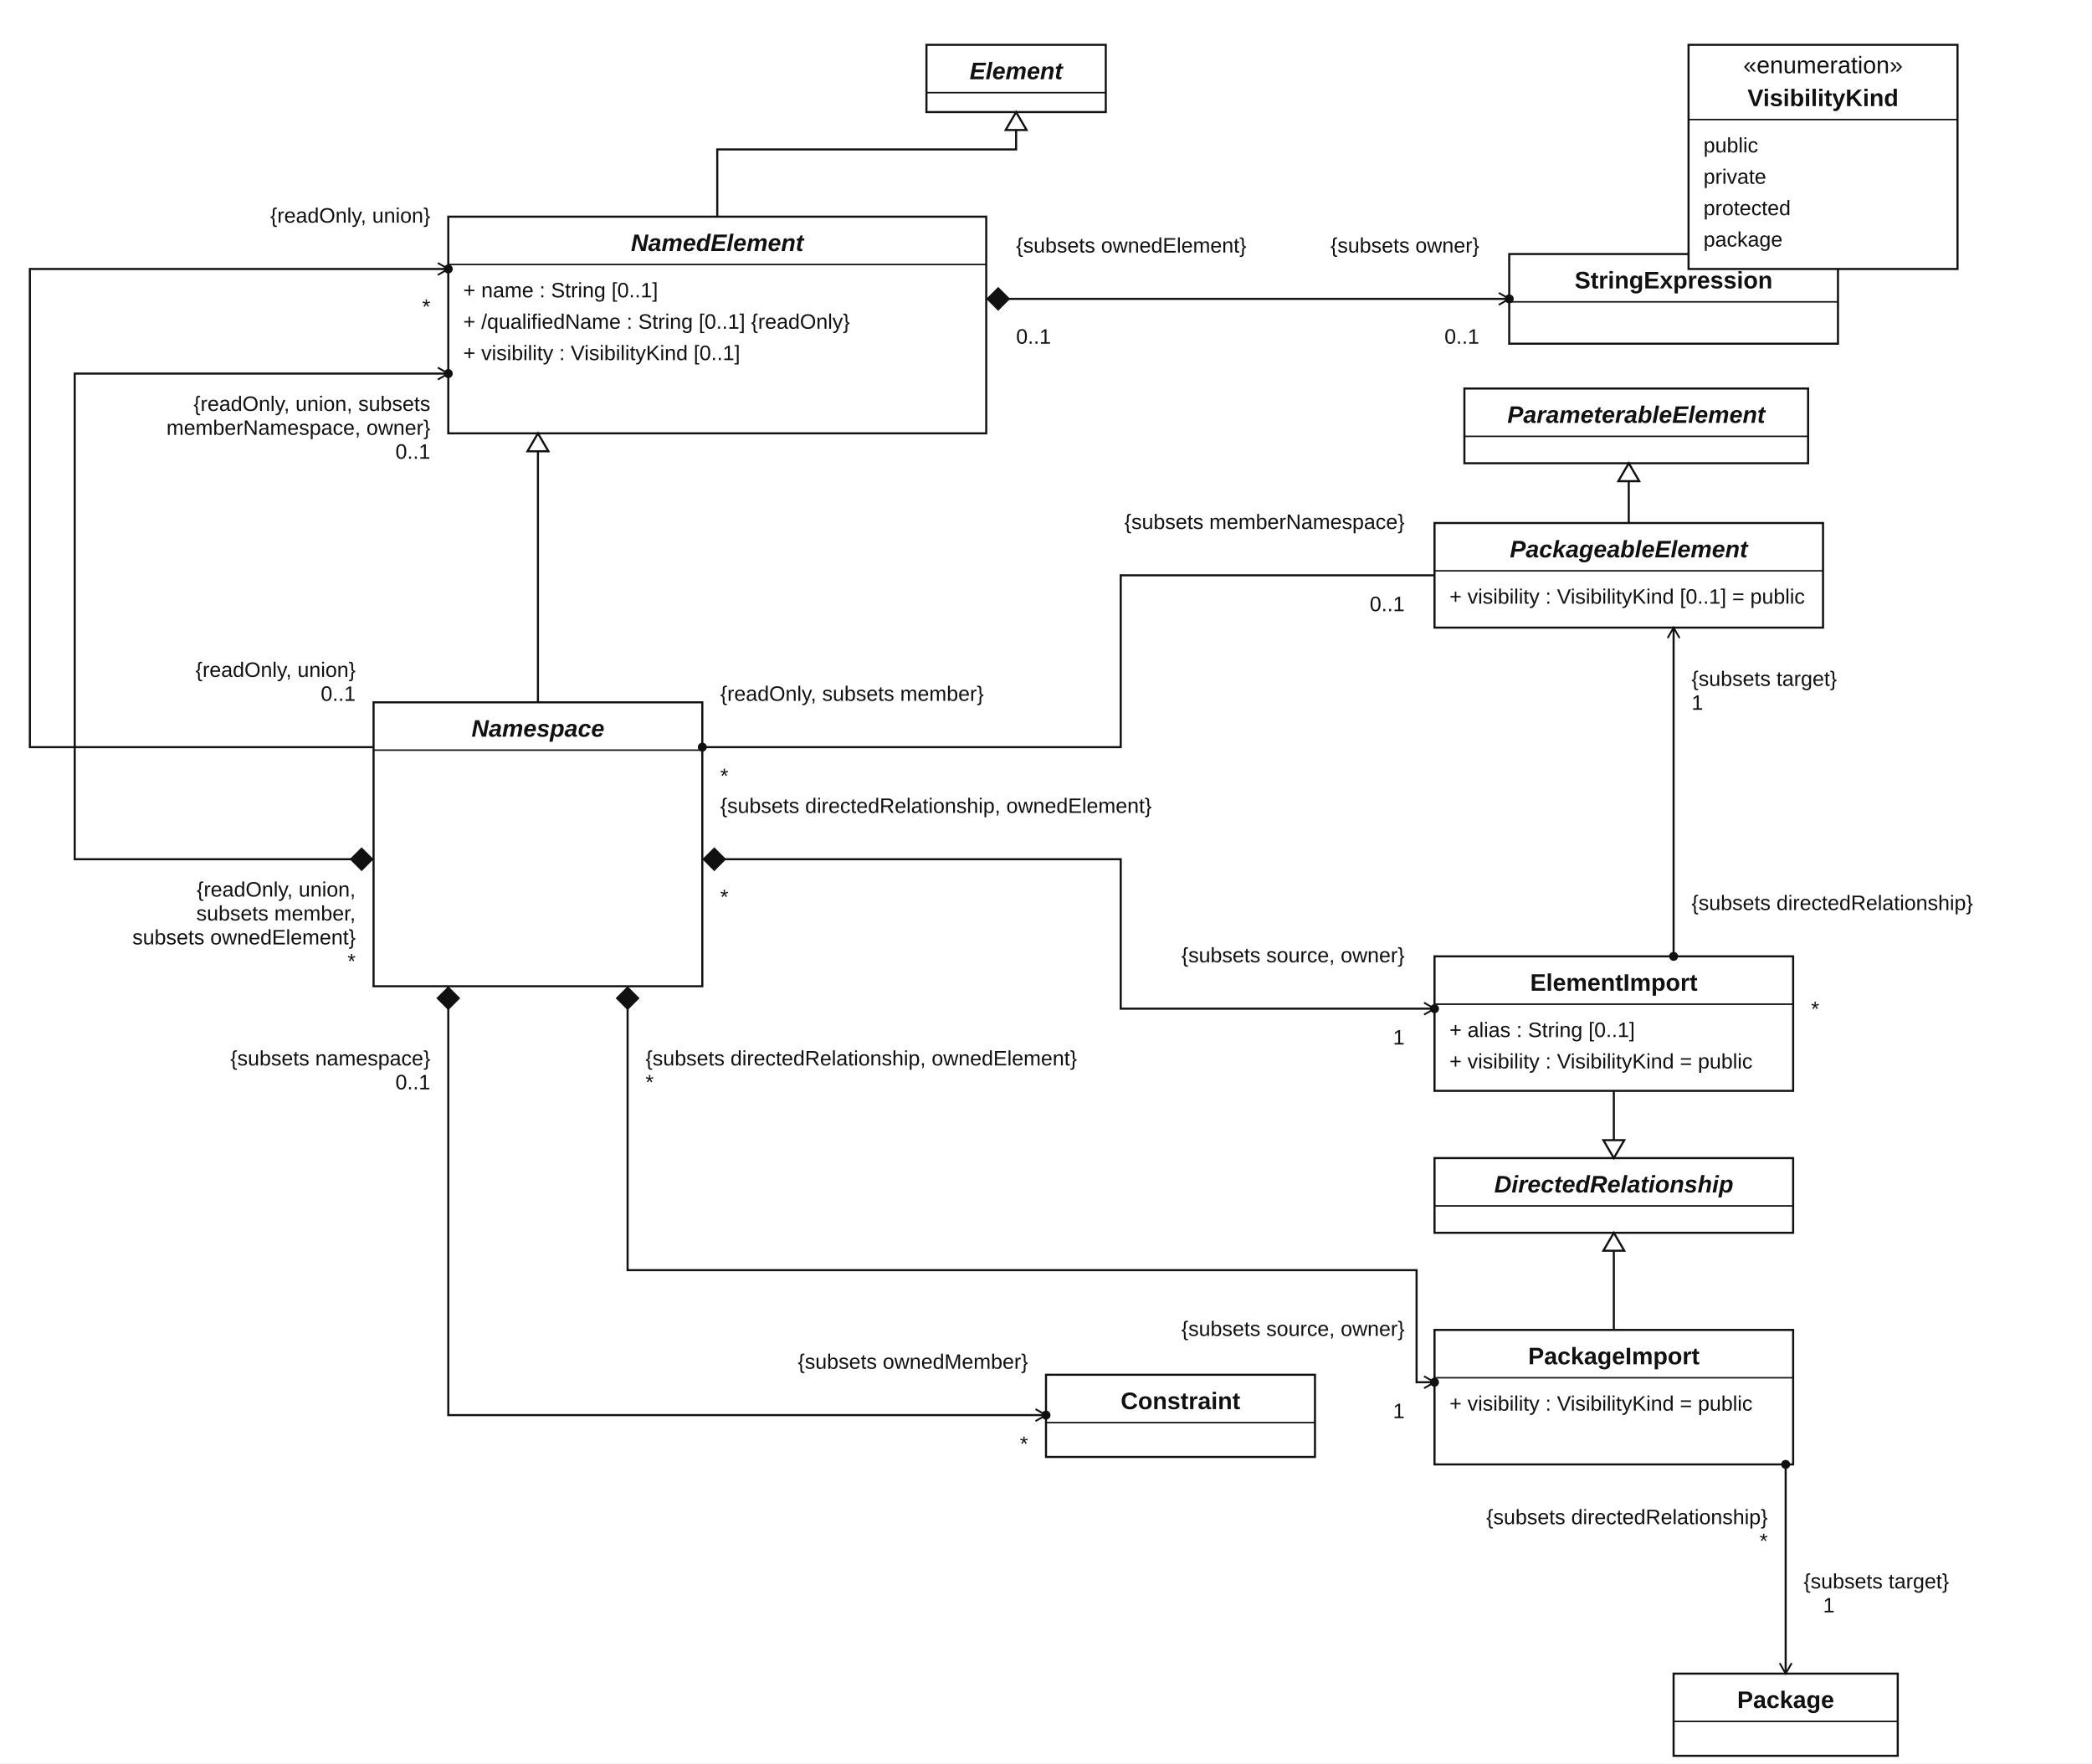
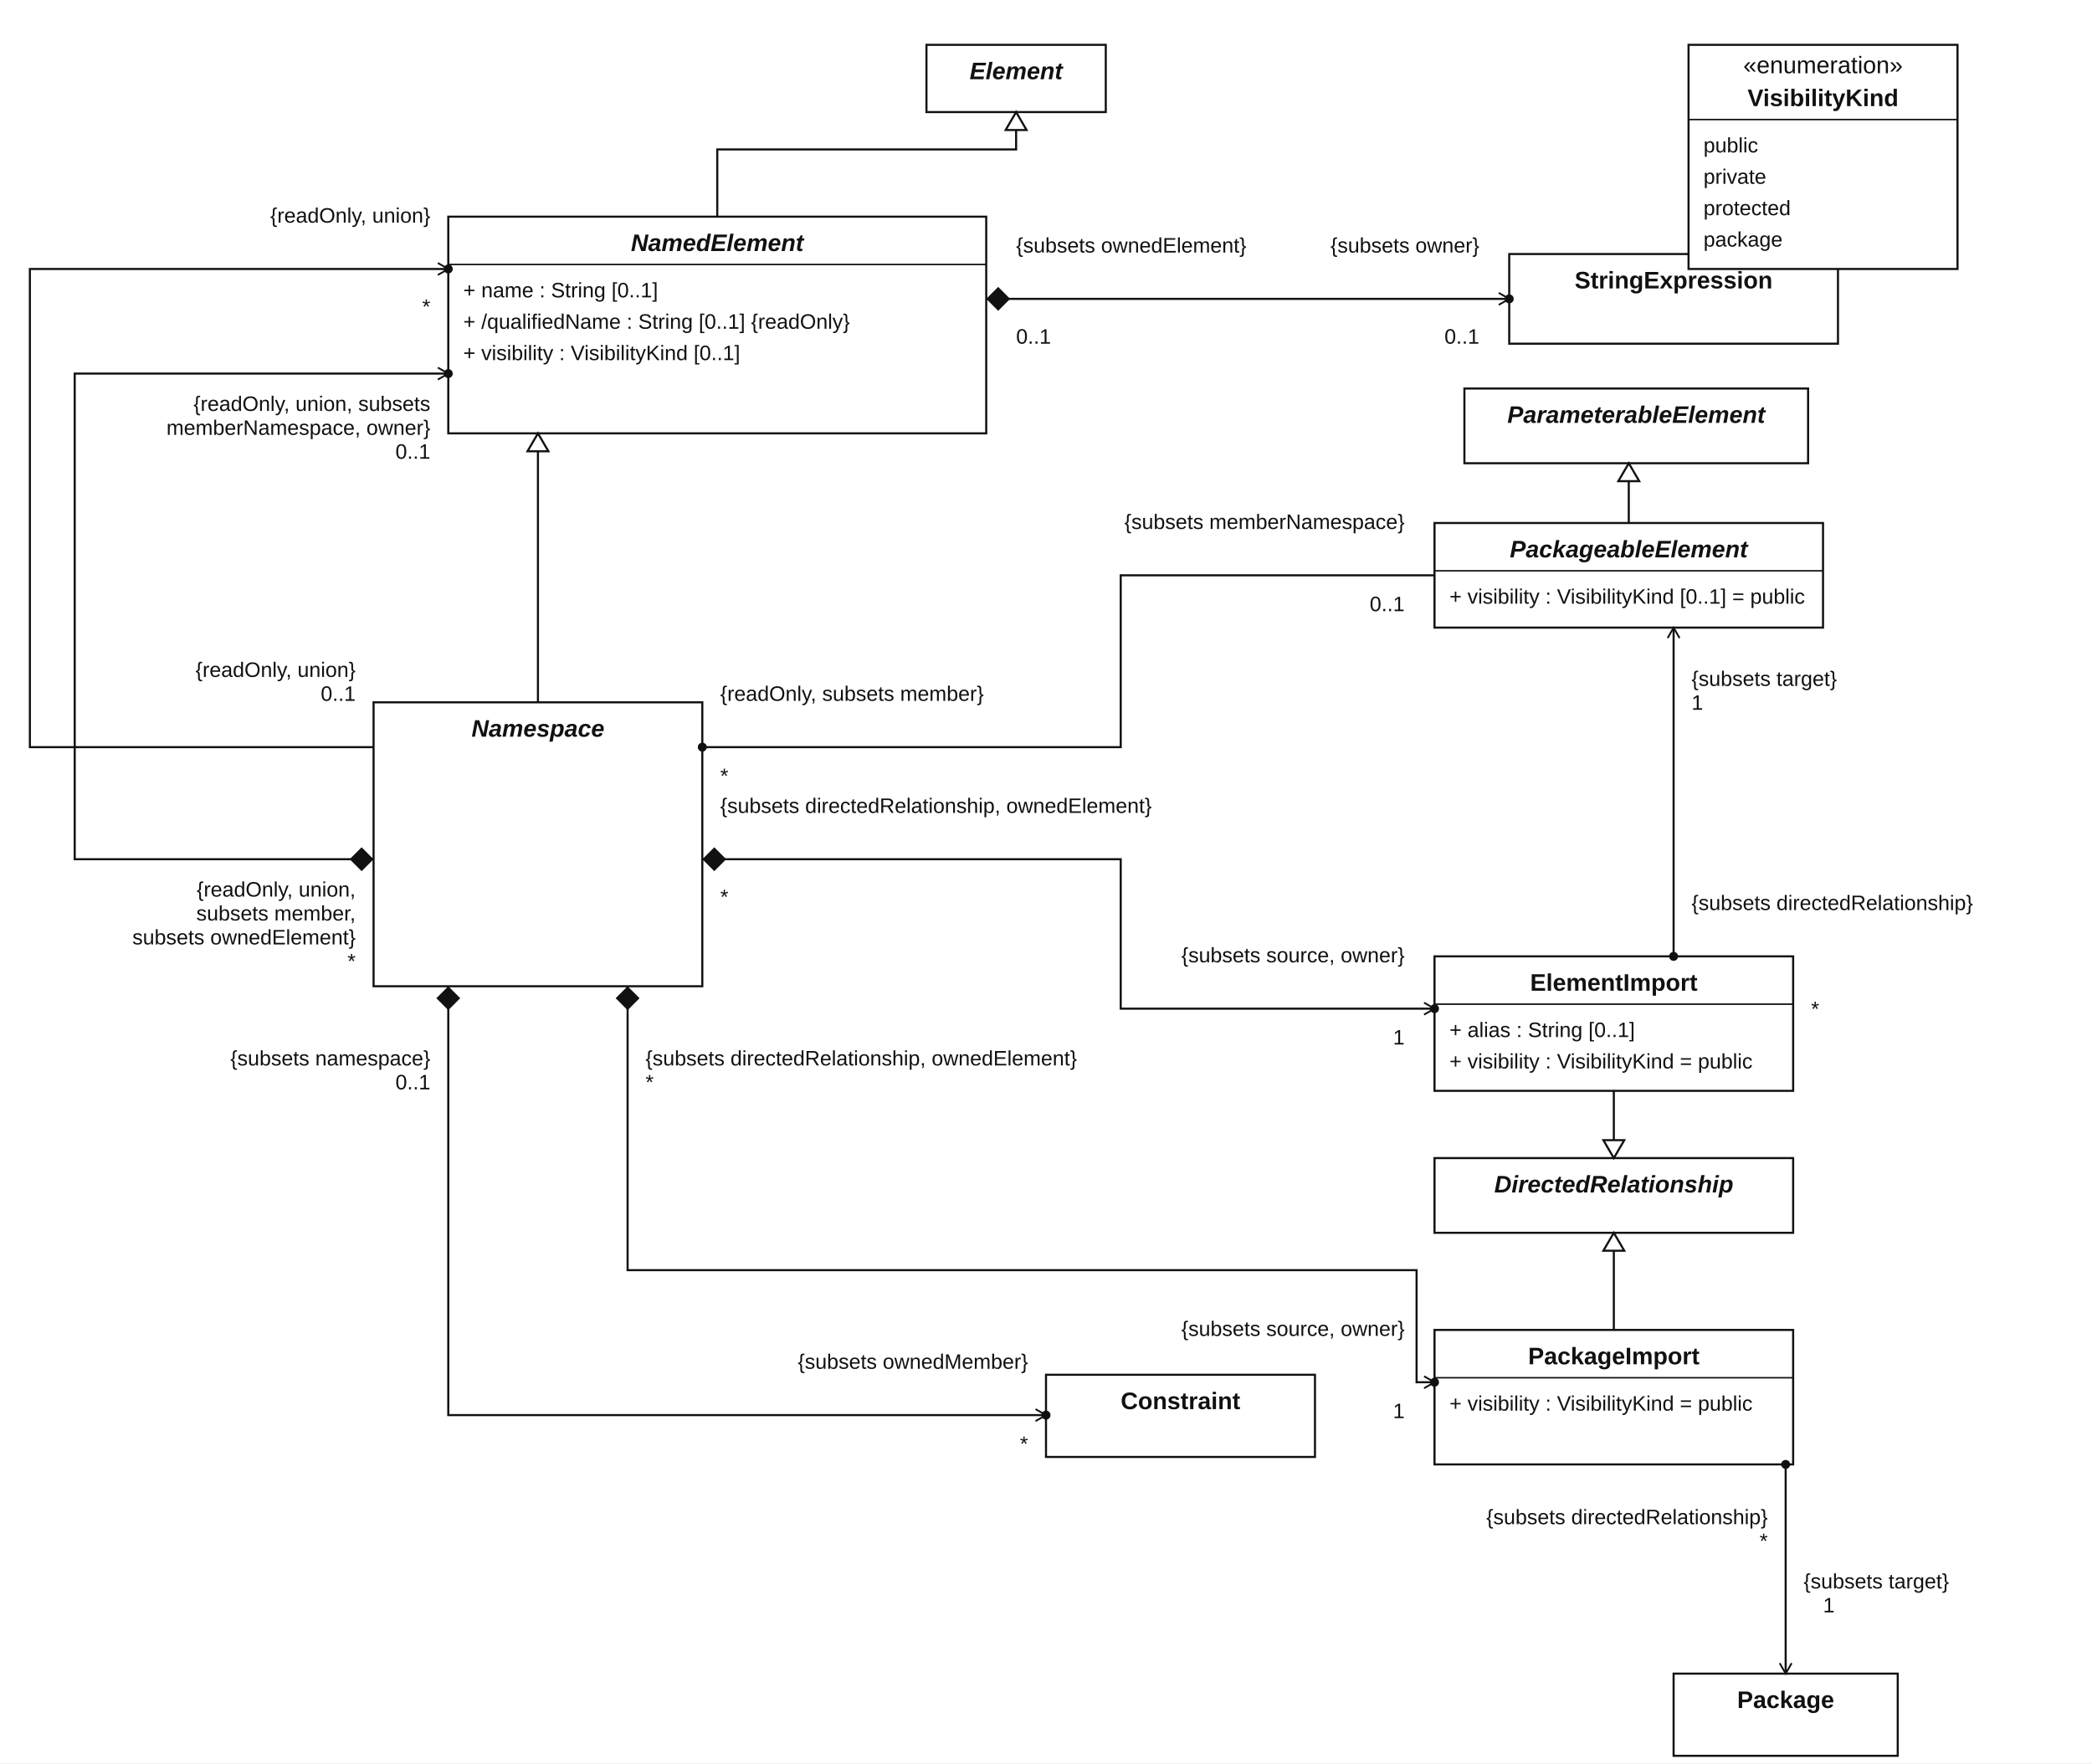
<svg xmlns="http://www.w3.org/2000/svg" width="1400" height="1180" viewBox="0 0 1400 1180" role="img" aria-labelledby="diagram-title diagram-description" data-figure="7.5">
  <defs>
    <marker id="generalization" markerWidth="15" markerHeight="16" refX="13" refY="8" orient="auto" markerUnits="userSpaceOnUse">
      <path d="M 1 1 L 13 8 L 1 15 Z" fill="#ffffff" stroke="#111111" stroke-width="1.4" />
    </marker>
    <marker id="navigation" markerWidth="9" markerHeight="10" refX="8" refY="5" orient="auto" markerUnits="userSpaceOnUse">
      <path d="M 1 1 L 8 5 L 1 9" fill="none" stroke="context-stroke" stroke-width="1.2" />
    </marker>
    <marker id="navigation-start" markerWidth="9" markerHeight="10" refX="8" refY="5" orient="auto-start-reverse" markerUnits="userSpaceOnUse">
      <path d="M 1 1 L 8 5 L 1 9" fill="none" stroke="context-stroke" stroke-width="1.2" />
    </marker>
    <marker id="annotation" markerWidth="10" markerHeight="10" refX="9" refY="5" orient="auto" markerUnits="userSpaceOnUse">
      <path d="M 0 0 L 10 5 L 0 10 Z" fill="#8a2d2d" />
    </marker>
    <style>.background, .class-box, .package-box, .note-box { fill: #ffffff; }
  .class-box, .package-box, .note-box, .association, .generalization-line,
  .class-divider, .example-association, .dependency-line, .note-link { stroke: #111111; stroke-width: 1.4; }
  .association, .generalization-line, .class-divider, .example-association,
  .dependency-line, .note-link { fill: none; }
  .class-divider { stroke-width: 1; }
  text { fill: #111111; font-family: Arial, Helvetica, sans-serif; font-size: 16px; }
  .class-name { font-weight: 700; }
  .abstract { font-style: italic; }
  .attribute, .operation { font-size: 14px; }
  .association-end, .association-label, .example-association-group .example-label { font-size: 14px; }
  .end-dot, .composition { fill: #111111; }
  .dependency-line, .note-link { stroke-dasharray: 7 5; }
  .template-signature { stroke-dasharray: 4 3; }
  a { cursor: pointer; }
  a:hover .class-box, a:hover .note-box { fill: #eef3fb; stroke: #1e3a8a; }
  a:focus-visible { outline: none; }
  a:focus-visible .class-box, a:focus-visible .note-box { stroke: #7c3aed; stroke-width: 3; }
  .association, .example-association, .dependency-line { pointer-events: stroke; }
  .association-hitbox { fill: none; stroke: transparent; stroke-width: 12; pointer-events: stroke; }
  .association-group:hover .association, .example-association-group:hover .example-association,
  .dependency-group:hover .dependency-line { stroke: #1e3a8a; stroke-width: 2.2; }
  .association-group:hover text, .example-association-group:hover text,
  .dependency-group:hover text { fill: #1e3a8a; }
  .association-group:hover .end-dot, .association-group:hover .composition,
  .example-association-group:hover .end-dot { fill: #1e3a8a; }
  .association-end { cursor: help; }
  .sequence-frame, .sequence-lifeline, .sequence-message, .sequence-observation, .sequence-constraint { fill: none; stroke: #111111; stroke-width: 1.4; }
  .sequence-lifeline { stroke-dasharray: 7 5; }
  .annotation-line { fill: none; stroke: #8a2d2d; stroke-width: 2; }
  .annotation-label { fill: #8a2d2d; }
  a:hover .annotation-label { fill: #1e3a8a; }</style>
  </defs>
  <rect class="background" width="1400" height="1180" />
  <a class="class-node" data-classifier="Element" href="../../index.html#/classifier/element" target="_top" aria-label="Element — открыть описание класса">
    <rect class="class-box" x="620" y="30" width="120" height="45" />
-     <line class="class-divider" x1="620" y1="62" x2="740" y2="62" />
    <text class="class-name abstract" x="680.0" y="53" text-anchor="middle">Element</text>
  </a>
  <a class="class-node" data-classifier="NamedElement" href="../../index.html#/classifier/namedelement" target="_top" aria-label="NamedElement — открыть описание класса">
    <rect class="class-box" x="300" y="145" width="360" height="145" />
    <line class="class-divider" x1="300" y1="177" x2="660" y2="177" />
    <text class="class-name abstract" x="480.0" y="168" text-anchor="middle">NamedElement</text>
    <text class="attribute" x="310" y="199">+ name : String [0..1]</text>
    <text class="attribute" x="310" y="220">+ /qualifiedName : String [0..1] {readOnly}</text>
    <text class="attribute" x="310" y="241">+ visibility : VisibilityKind [0..1]</text>
  </a>
  <a class="class-node" data-classifier="Namespace" href="../../index.html#/classifier/namespace" target="_top" aria-label="Namespace — открыть описание класса">
    <rect class="class-box" x="250" y="470" width="220" height="190" />
-     <line class="class-divider" x1="250" y1="502" x2="470" y2="502" />
    <text class="class-name abstract" x="360.0" y="493" text-anchor="middle">Namespace</text>
  </a>
  <a class="class-node" data-classifier="StringExpression" href="../../index.html#/classifier/stringexpression" target="_top" aria-label="StringExpression — открыть описание класса">
    <rect class="class-box" x="1010" y="170" width="220" height="60" />
-     <line class="class-divider" x1="1010" y1="202" x2="1230" y2="202" />
    <text class="class-name" x="1120.0" y="193" text-anchor="middle">StringExpression</text>
  </a>
  <a class="class-node" data-classifier="VisibilityKind" href="../../index.html#/classifier/visibilitykind" target="_top" aria-label="VisibilityKind — открыть описание класса">
    <rect class="class-box" x="1130" y="30" width="180" height="150" />
    <line class="class-divider" x1="1130" y1="80" x2="1310" y2="80" />
    <text x="1220.0" y="49" text-anchor="middle">«enumeration»</text>
    <text class="class-name" x="1220.0" y="71" text-anchor="middle">VisibilityKind</text>
    <text class="attribute" x="1140" y="102">public</text>
    <text class="attribute" x="1140" y="123">private</text>
    <text class="attribute" x="1140" y="144">protected</text>
    <text class="attribute" x="1140" y="165">package</text>
  </a>
  <a class="class-node" data-classifier="ParameterableElement" href="../../index.html#/classifier/parameterableelement" target="_top" aria-label="ParameterableElement — открыть описание класса">
    <rect class="class-box" x="980" y="260" width="230" height="50" />
-     <line class="class-divider" x1="980" y1="292" x2="1210" y2="292" />
    <text class="class-name abstract" x="1095.0" y="283" text-anchor="middle">ParameterableElement</text>
  </a>
  <a class="class-node" data-classifier="PackageableElement" href="../../index.html#/classifier/packageableelement" target="_top" aria-label="PackageableElement — открыть описание класса">
    <rect class="class-box" x="960" y="350" width="260" height="70" />
    <line class="class-divider" x1="960" y1="382" x2="1220" y2="382" />
    <text class="class-name abstract" x="1090.0" y="373" text-anchor="middle">PackageableElement</text>
    <text class="attribute" x="970" y="404">+ visibility : VisibilityKind [0..1] = public</text>
  </a>
  <a class="class-node" data-classifier="ElementImport" href="../../index.html#/classifier/elementimport" target="_top" aria-label="ElementImport — открыть описание класса">
    <rect class="class-box" x="960" y="640" width="240" height="90" />
    <line class="class-divider" x1="960" y1="672" x2="1200" y2="672" />
    <text class="class-name" x="1080.0" y="663" text-anchor="middle">ElementImport</text>
    <text class="attribute" x="970" y="694">+ alias : String [0..1]</text>
    <text class="attribute" x="970" y="715">+ visibility : VisibilityKind = public</text>
  </a>
  <a class="class-node" data-classifier="DirectedRelationship" href="../../index.html#/classifier/directedrelationship" target="_top" aria-label="DirectedRelationship — открыть описание класса">
    <rect class="class-box" x="960" y="775" width="240" height="50" />
-     <line class="class-divider" x1="960" y1="807" x2="1200" y2="807" />
    <text class="class-name abstract" x="1080.0" y="798" text-anchor="middle">DirectedRelationship</text>
  </a>
  <a class="class-node" data-classifier="PackageImport" href="../../index.html#/classifier/packageimport" target="_top" aria-label="PackageImport — открыть описание класса">
    <rect class="class-box" x="960" y="890" width="240" height="90" />
    <line class="class-divider" x1="960" y1="922" x2="1200" y2="922" />
    <text class="class-name" x="1080.0" y="913" text-anchor="middle">PackageImport</text>
    <text class="attribute" x="970" y="944">+ visibility : VisibilityKind = public</text>
  </a>
  <a class="class-node" data-classifier="Constraint" href="../../index.html#/classifier/constraint" target="_top" aria-label="Constraint — открыть описание класса">
    <rect class="class-box" x="700" y="920" width="180" height="55" />
-     <line class="class-divider" x1="700" y1="952" x2="880" y2="952" />
    <text class="class-name" x="790.0" y="943" text-anchor="middle">Constraint</text>
  </a>
  <a class="class-node" data-classifier="Package" href="../../index.html#/classifier/package" target="_top" aria-label="Package — открыть описание класса">
    <rect class="class-box" x="1120" y="1120" width="150" height="55" />
-     <line class="class-divider" x1="1120" y1="1152" x2="1270" y2="1152" />
    <text class="class-name" x="1195.0" y="1143" text-anchor="middle">Package</text>
  </a>
  <path class="generalization-line" d="M 480 145 V 100 H 680 V 75" data-child="NamedElement" data-parent="Element" marker-end="url(#generalization)" />
  <path class="generalization-line" d="M 360 470 V 290" data-child="Namespace" data-parent="NamedElement" marker-end="url(#generalization)" />
  <path class="generalization-line" d="M 1090 350 V 310" data-child="PackageableElement" data-parent="ParameterableElement" marker-end="url(#generalization)" />
  <path class="generalization-line" d="M 1080 730 V 775" data-child="ElementImport" data-parent="DirectedRelationship" marker-end="url(#generalization)" />
  <path class="generalization-line" d="M 1080 890 V 825" data-child="PackageImport" data-parent="DirectedRelationship" marker-end="url(#generalization)" />
  <a class="association-link" href="../../index.html#/association/a-member-membernamespace" target="_top" aria-label="Открыть описание ассоциации A_member_memberNamespace">
    <g class="association-group" id="A_member_memberNamespace">
      <path class="association" d="M 300 180 H 20 V 500 H 250" marker-start="url(#navigation-start)" />
      <path class="association-hitbox" d="M 300 180 H 20 V 500 H 250" aria-hidden="true" />
      <circle class="end-dot" cx="300" cy="180" r="3" />
      <text class="association-end" x="288" y="165" text-anchor="end" />
      <text class="association-end" x="238" y="485" text-anchor="end" />
      <text class="association-label" x="288" y="149" text-anchor="end">{readOnly, union}</text>
      <text class="association-label" x="288" y="210" text-anchor="end">*</text>
      <text class="association-label" x="238" y="453" text-anchor="end">{readOnly, union}</text>
      <text class="association-label" x="238" y="469" text-anchor="end">0..1</text>
    </g>
  </a>
  <a class="association-link" href="../../index.html#/association/a-ownedmember-namespace" target="_top" aria-label="Открыть описание ассоциации A_ownedMember_namespace">
    <g class="association-group" id="A_ownedMember_namespace">
      <path class="association" d="M 300 250 H 50 V 575 H 250" marker-start="url(#navigation-start)" />
      <path class="association-hitbox" d="M 300 250 H 50 V 575 H 250" aria-hidden="true" />
      <circle class="end-dot" cx="300" cy="250" r="3" />
      <polygon class="composition" points="250,575 242,567 234,575 242,583" />
      <text class="association-end" x="288" y="235" text-anchor="end" />
      <text class="association-end" x="238" y="555" text-anchor="end" />
      <text class="association-label" x="288" y="275" text-anchor="end">{readOnly, union, subsets</text>
      <text class="association-label" x="288" y="291" text-anchor="end">memberNamespace, owner}</text>
      <text class="association-label" x="288" y="307" text-anchor="end">0..1</text>
      <text class="association-label" x="238" y="600" text-anchor="end">{readOnly, union,</text>
      <text class="association-label" x="238" y="616" text-anchor="end">subsets member,</text>
      <text class="association-label" x="238" y="632" text-anchor="end">subsets ownedElement}</text>
      <text class="association-label" x="238" y="648" text-anchor="end">*</text>
    </g>
  </a>
  <a class="association-link" href="../../index.html#/association/a-nameexpression-namedelement" target="_top" aria-label="Открыть описание ассоциации A_nameExpression_namedElement">
    <g class="association-group" id="A_nameExpression_namedElement">
      <path class="association" d="M 660 200 H 1010" marker-end="url(#navigation)" />
      <path class="association-hitbox" d="M 660 200 H 1010" aria-hidden="true" />
      <polygon class="composition" points="660,200 668,192 676,200 668,208" />
      <circle class="end-dot" cx="1010" cy="200" r="3" />
      <text class="association-end" x="680" y="185" />
      <text class="association-end" x="990" y="185" text-anchor="end" />
      <text class="association-label" x="680" y="169">{subsets ownedElement}</text>
      <text class="association-label" x="680" y="230">0..1</text>
      <text class="association-label" x="990" y="169" text-anchor="end">{subsets owner}</text>
      <text class="association-label" x="990" y="230" text-anchor="end">0..1</text>
    </g>
  </a>
  <a class="association-link" href="../../index.html#/association/a-importedmember-namespace" target="_top" aria-label="Открыть описание ассоциации A_importedMember_namespace">
    <g class="association-group" id="A_importedMember_namespace">
      <path class="association" d="M 470 500 H 750 V 385 H 960" />
      <path class="association-hitbox" d="M 470 500 H 750 V 385 H 960" aria-hidden="true" />
      <circle class="end-dot" cx="470" cy="500" r="3" />
      <text class="association-end" x="482" y="485" />
      <text class="association-end" x="940" y="370" text-anchor="end" />
      <text class="association-label" x="482" y="469">{readOnly, subsets member}</text>
      <text class="association-label" x="482" y="524">*</text>
      <text class="association-label" x="940" y="354" text-anchor="end">{subsets memberNamespace}</text>
      <text class="association-label" x="940" y="409" text-anchor="end">0..1</text>
    </g>
  </a>
  <a class="association-link" href="../../index.html#/association/a-importedelement-import" target="_top" aria-label="Открыть описание ассоциации A_importedElement_import">
    <g class="association-group" id="A_importedElement_import">
      <path class="association" d="M 1120 420 V 640" marker-start="url(#navigation-start)" />
      <path class="association-hitbox" d="M 1120 420 V 640" aria-hidden="true" />
      <circle class="end-dot" cx="1120" cy="640" r="3" />
      <text class="association-end" x="1132" y="443" />
      <text class="association-end" x="1132" y="625" />
      <text class="association-label" x="1132" y="459">{subsets target}</text>
      <text class="association-label" x="1132" y="475">1</text>
      <text class="association-label" x="1132" y="609">{subsets directedRelationship}</text>
      <text class="association-label" x="1212" y="680">*</text>
    </g>
  </a>
  <a class="association-link" href="../../index.html#/association/a-elementimport-importingnamespace" target="_top" aria-label="Открыть описание ассоциации A_elementImport_importingNamespace">
    <g class="association-group" id="A_elementImport_importingNamespace">
      <path class="association" d="M 470 575 H 750 V 675 H 960" marker-end="url(#navigation)" />
      <path class="association-hitbox" d="M 470 575 H 750 V 675 H 960" aria-hidden="true" />
      <polygon class="composition" points="470,575 478,567 486,575 478,583" />
      <circle class="end-dot" cx="960" cy="675" r="3" />
      <text class="association-end" x="482" y="560" />
      <text class="association-end" x="940" y="660" text-anchor="end" />
      <text class="association-label" x="482" y="544">{subsets directedRelationship, ownedElement}</text>
      <text class="association-label" x="482" y="605">*</text>
      <text class="association-label" x="940" y="644" text-anchor="end">{subsets source, owner}</text>
      <text class="association-label" x="940" y="699" text-anchor="end">1</text>
    </g>
  </a>
  <a class="association-link" href="../../index.html#/association/a-packageimport-importingnamespace" target="_top" aria-label="Открыть описание ассоциации A_packageImport_importingNamespace">
    <g class="association-group" id="A_packageImport_importingNamespace">
      <path class="association" d="M 420 660 V 850 H 948 V 925 H 960" marker-end="url(#navigation)" />
      <path class="association-hitbox" d="M 420 660 V 850 H 948 V 925 H 960" aria-hidden="true" />
      <polygon class="composition" points="420,660 412,668 420,676 428,668" />
      <circle class="end-dot" cx="960" cy="925" r="3" />
      <text class="association-end" x="432" y="697" />
      <text class="association-end" x="940" y="910" text-anchor="end" />
      <text class="association-label" x="432" y="713">{subsets directedRelationship, ownedElement}</text>
      <text class="association-label" x="432" y="729">*</text>
      <text class="association-label" x="940" y="894" text-anchor="end">{subsets source, owner}</text>
      <text class="association-label" x="940" y="949" text-anchor="end">1</text>
    </g>
  </a>
  <a class="association-link" href="../../index.html#/association/a-importedpackage-packageimport" target="_top" aria-label="Открыть описание ассоциации A_importedPackage_packageImport">
    <g class="association-group" id="A_importedPackage_packageImport">
      <path class="association" d="M 1195 980 V 1120" marker-end="url(#navigation)" />
      <path class="association-hitbox" d="M 1195 980 V 1120" aria-hidden="true" />
      <circle class="end-dot" cx="1195" cy="980" r="3" />
      <text class="association-end" x="1183" y="1004" text-anchor="end" />
      <text class="association-end" x="1207" y="1095" />
      <text class="association-label" x="1183" y="1020" text-anchor="end">{subsets directedRelationship}</text>
      <text class="association-label" x="1183" y="1036" text-anchor="end">*</text>
      <text class="association-label" x="1207" y="1063">{subsets target}</text>
      <text class="association-label" x="1220" y="1079">1</text>
    </g>
  </a>
  <a class="association-link" href="../../index.html#/association/a-ownedrule-context" target="_top" aria-label="Открыть описание ассоциации A_ownedRule_context">
    <g class="association-group" id="A_ownedRule_context">
      <path class="association" d="M 300 660 V 947 H 700" marker-end="url(#navigation)" />
      <path class="association-hitbox" d="M 300 660 V 947 H 700" aria-hidden="true" />
      <polygon class="composition" points="300,660 292,668 300,676 308,668" />
      <circle class="end-dot" cx="700" cy="947" r="3" />
      <text class="association-end" x="288" y="697" text-anchor="end" />
      <text class="association-end" x="688" y="932" text-anchor="end" />
      <text class="association-label" x="288" y="713" text-anchor="end">{subsets namespace}</text>
      <text class="association-label" x="288" y="729" text-anchor="end">0..1</text>
      <text class="association-label" x="688" y="916" text-anchor="end">{subsets ownedMember}</text>
      <text class="association-label" x="688" y="971" text-anchor="end">*</text>
    </g>
  </a>
</svg>
